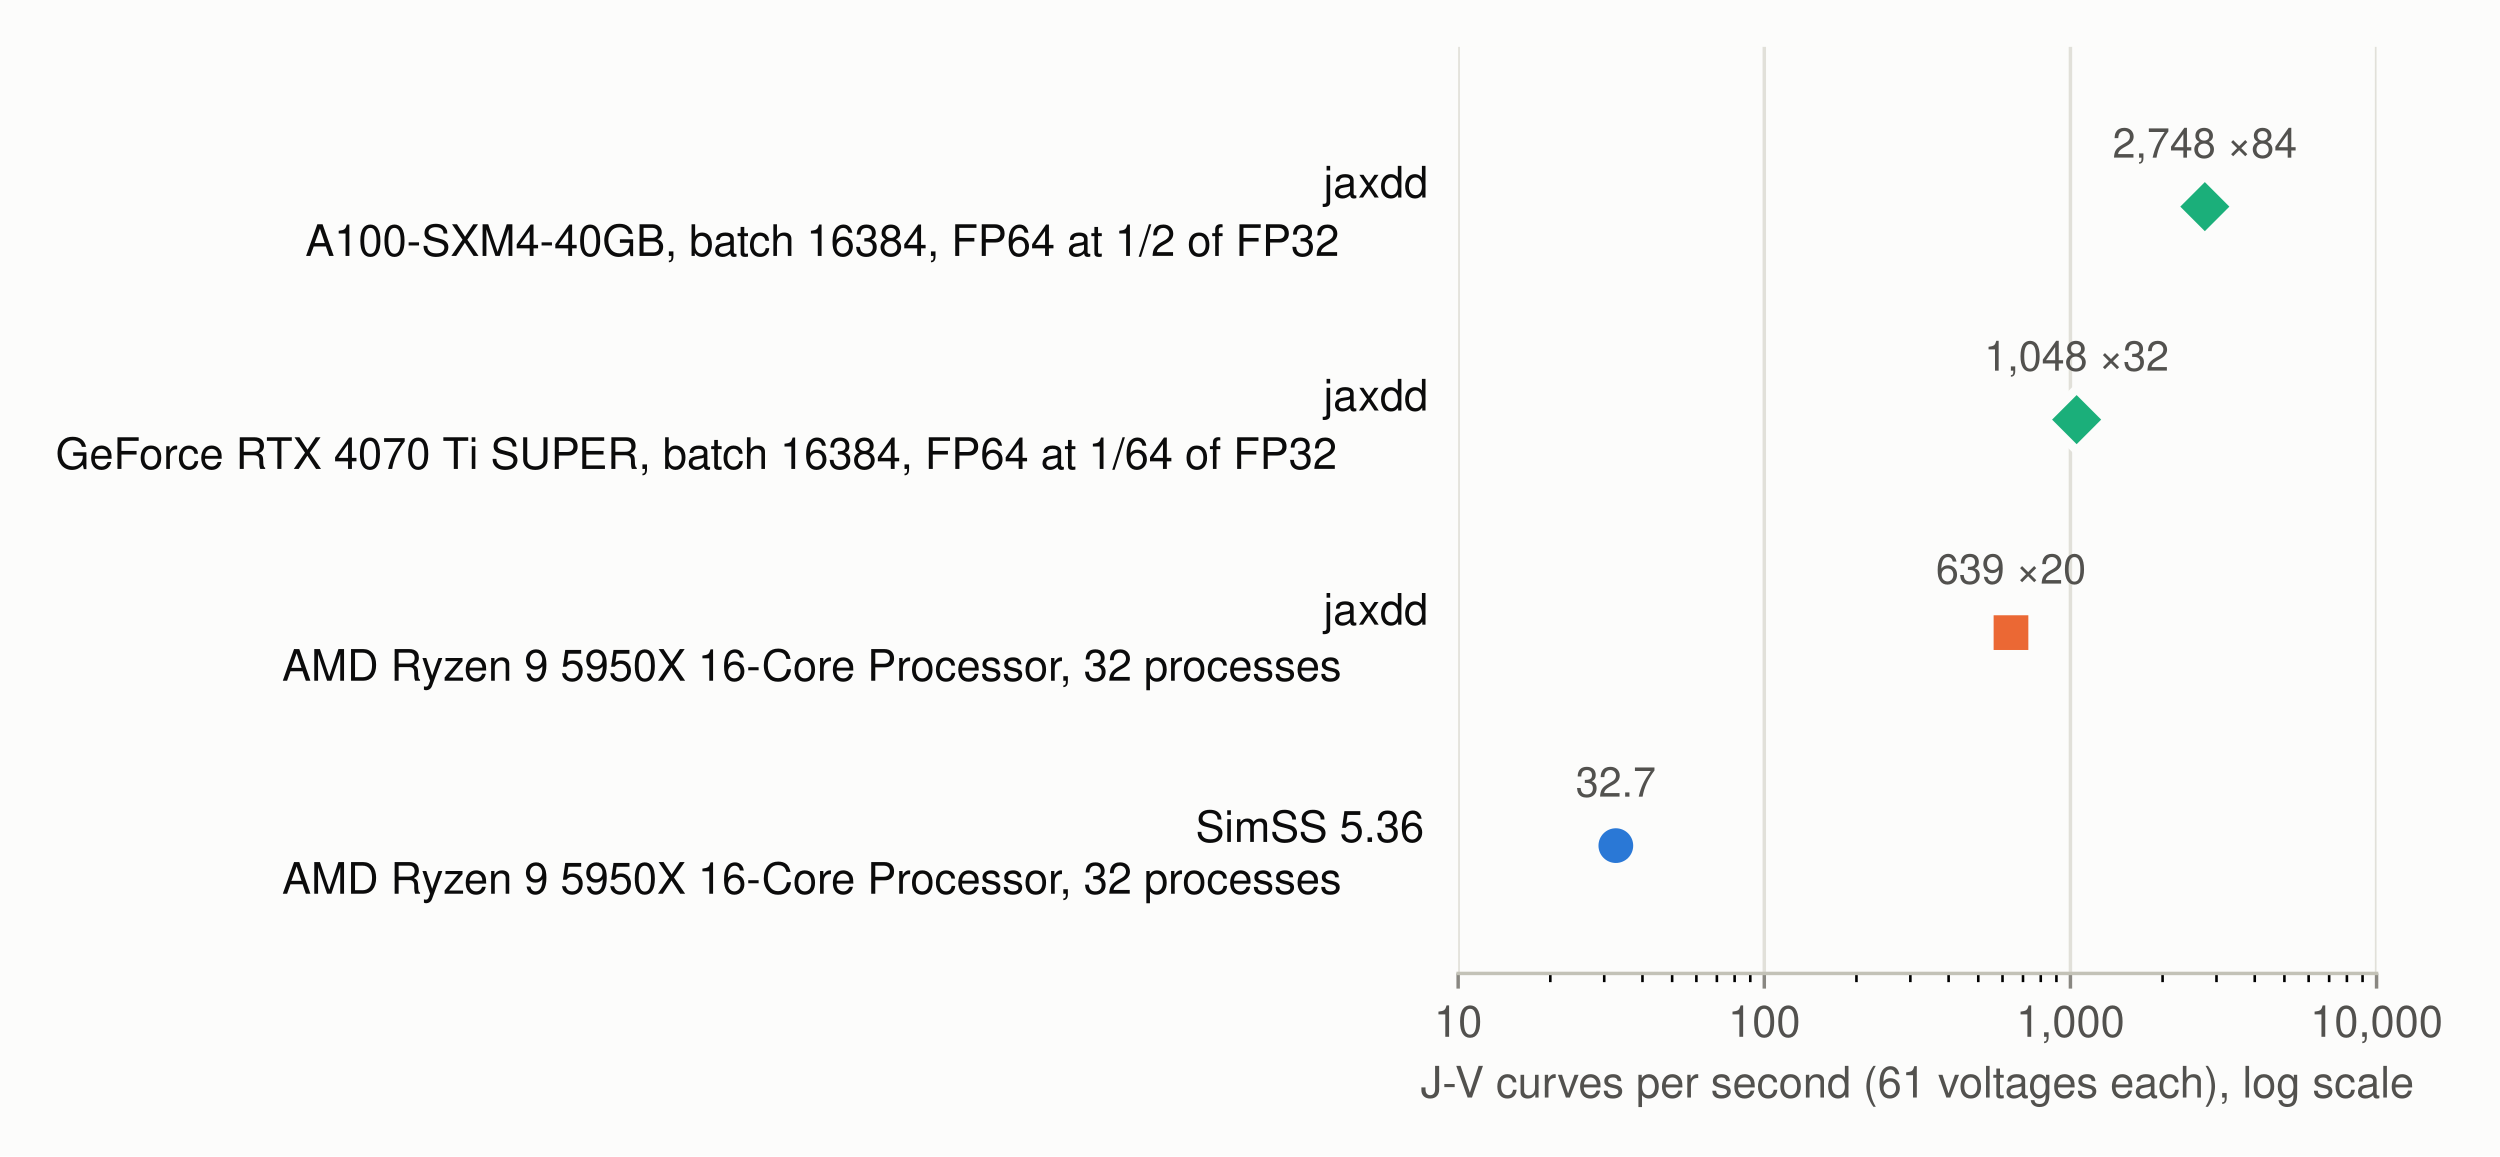
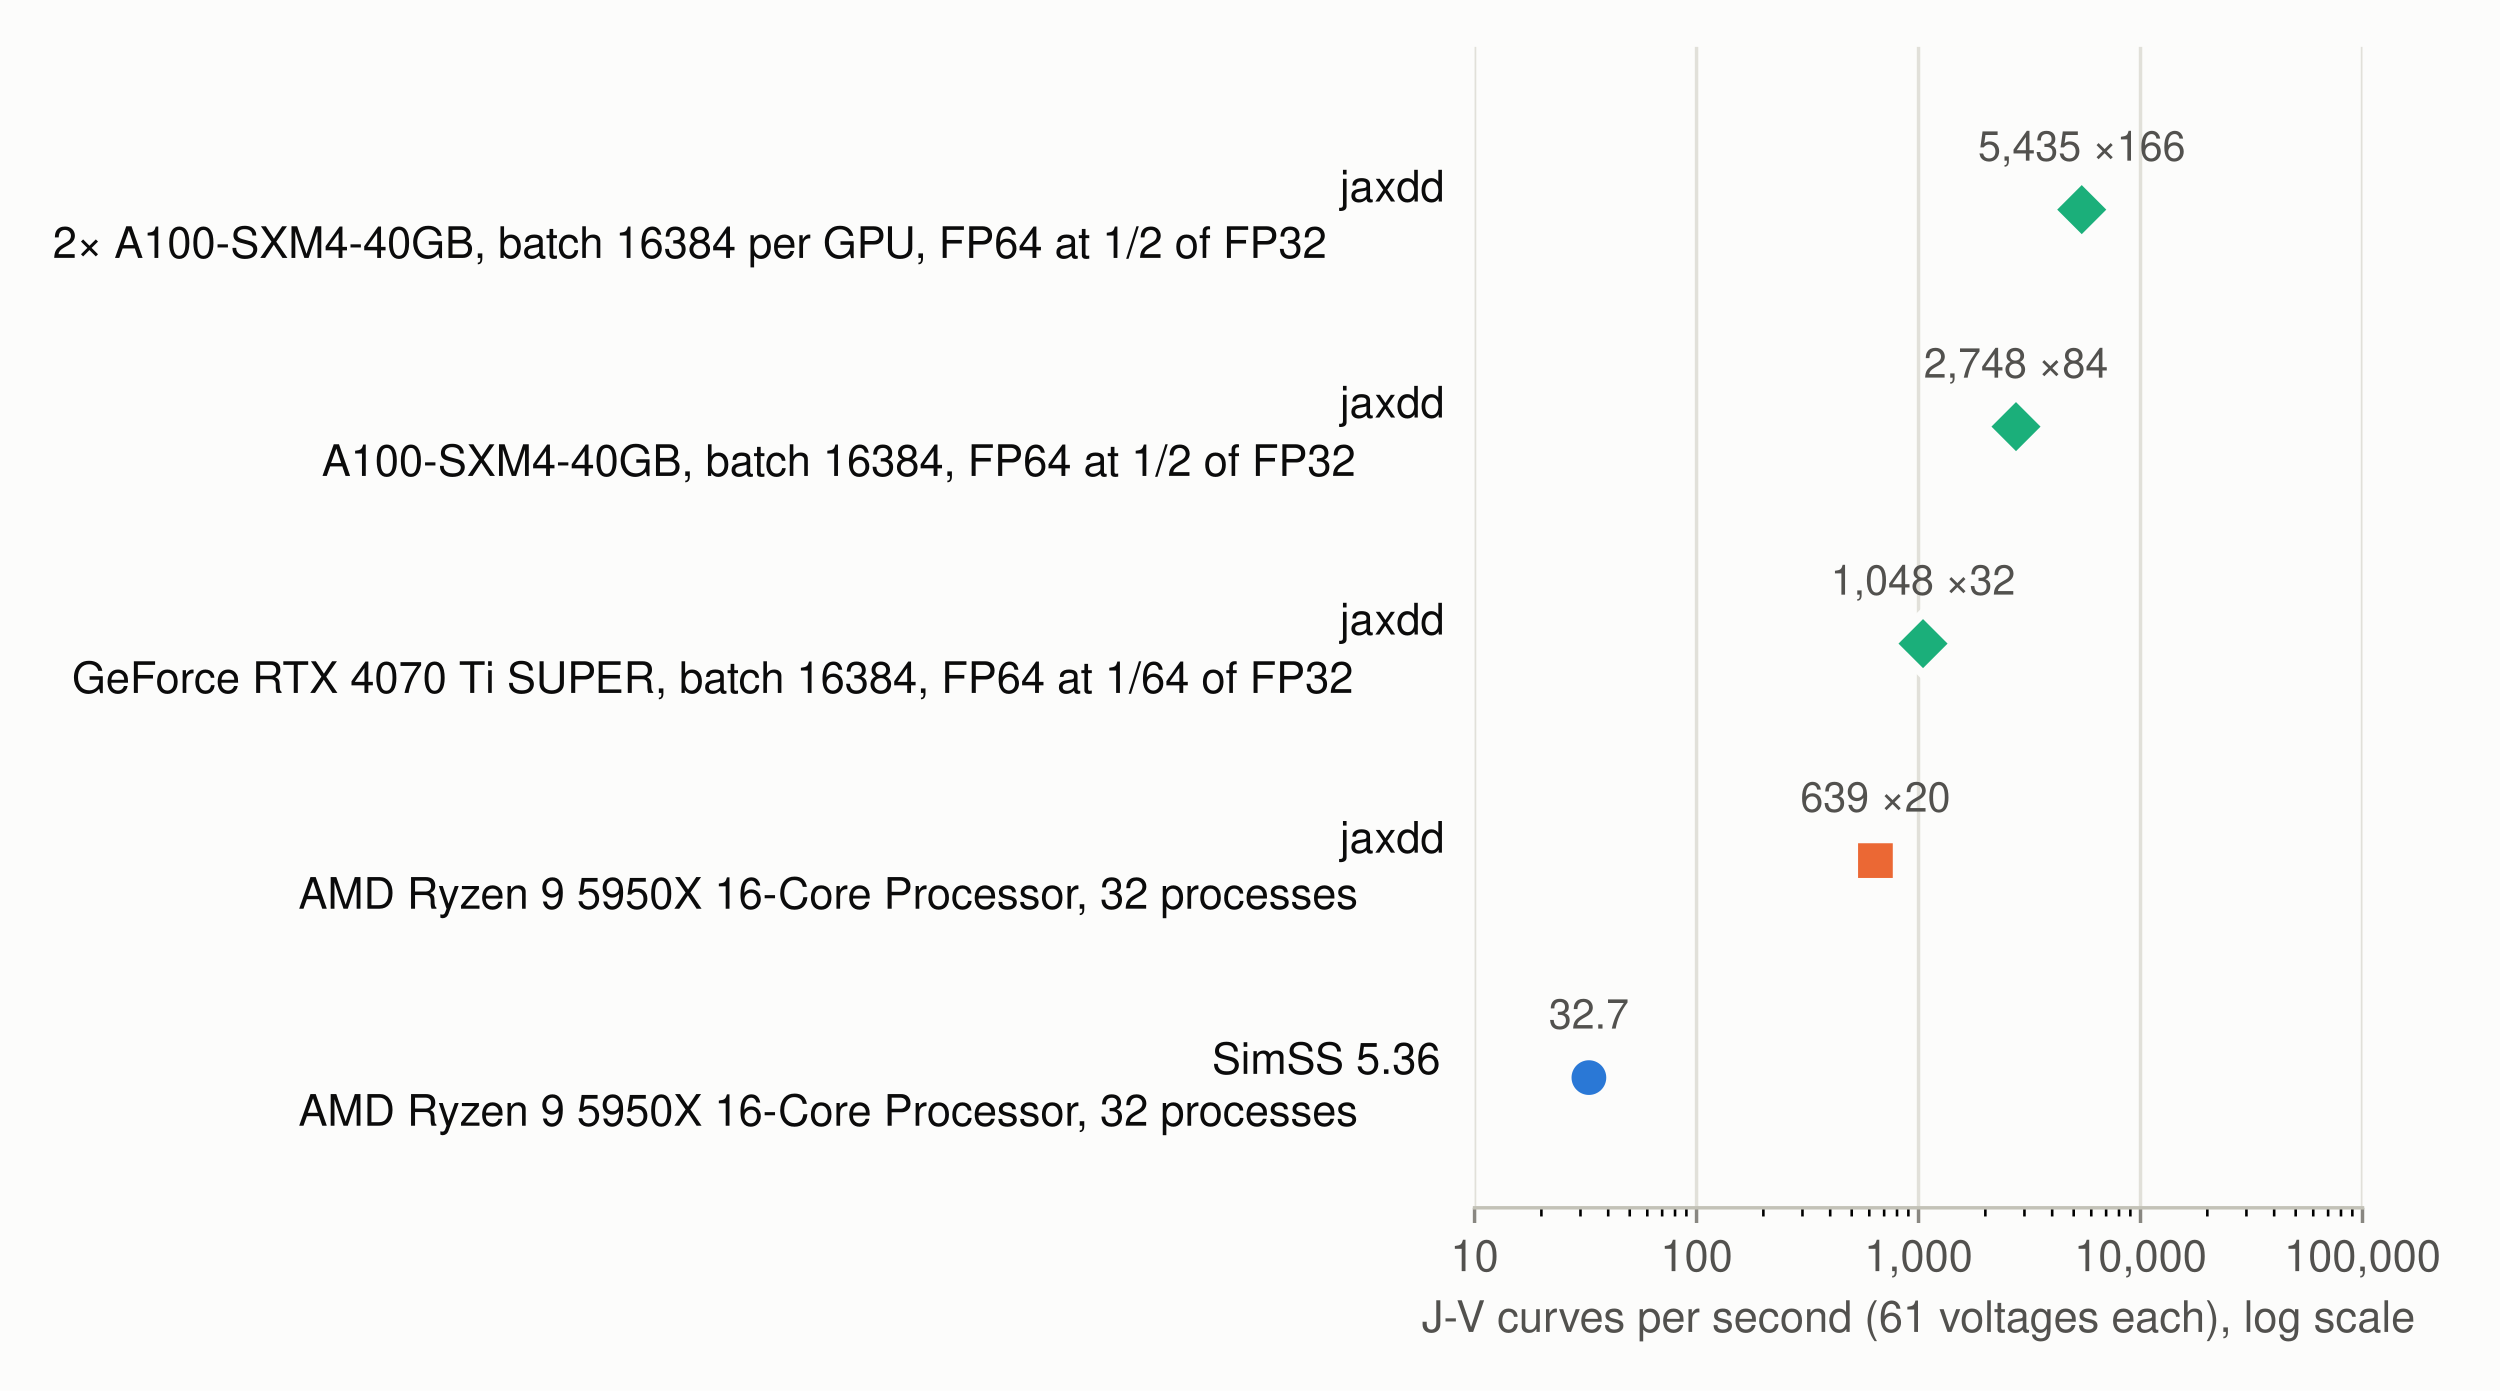
- <svg xmlns="http://www.w3.org/2000/svg" xmlns:xlink="http://www.w3.org/1999/xlink" width="576pt" height="266.4pt" viewBox="0 0 576 266.4" version="1.1">
+ <svg xmlns="http://www.w3.org/2000/svg" xmlns:xlink="http://www.w3.org/1999/xlink" width="576pt" height="320.4pt" viewBox="0 0 576 320.4" version="1.1">
  <defs>
    <style type="text/css">*{stroke-linejoin: round; stroke-linecap: butt}</style>
  </defs>
  <g id="figure_1">
    <g id="patch_1">
-       <path d="M 0 266.4  L 576 266.4  L 576 0  L 0 0  z " style="fill: #fcfcfb" />
+       <path d="M 0 320.4  L 576 320.4  L 576 0  L 0 0  z " style="fill: #fcfcfb" />
    </g>
    <g id="axes_1">
      <g id="patch_2">
-         <path d="M 335.96 224.278  L 547.56 224.278  L 547.56 10.8  L 335.96 10.8  z " style="fill: #fcfcfb" />
+         <path d="M 339.74 278.278  L 544.32 278.278  L 544.32 10.8  L 339.74 10.8  z " style="fill: #fcfcfb" />
      </g>
      <g id="matplotlib.axis_1">
        <g id="xtick_1">
          <g id="line2d_1">
-             <path d="M 335.96 224.278  L 335.96 10.8  " clip-path="url(#p6a0efade19)" style="fill: none; stroke: #e1e0d9; stroke-width: 0.8; stroke-linecap: square" />
+             <path d="M 339.74 278.278  L 339.74 10.8  " clip-path="url(#p5f3db83c45)" style="fill: none; stroke: #e1e0d9; stroke-width: 0.8; stroke-linecap: square" />
          </g>
          <g id="line2d_2">
            <defs>
-               <path id="mf8be706307" d="M 0 0  L 0 3.5  " style="stroke: #898781; stroke-width: 0.8" />
+               <path id="m0fd9fd966c" d="M 0 0  L 0 3.5  " style="stroke: #898781; stroke-width: 0.8" />
            </defs>
            <g>
-               <use xlink:href="#mf8be706307" x="335.96" y="224.278" style="fill: #898781; stroke: #898781; stroke-width: 0.8" />
+               <use xlink:href="#m0fd9fd966c" x="339.74" y="278.278" style="fill: #898781; stroke: #898781; stroke-width: 0.8" />
            </g>
          </g>
          <g id="text_1">
-             <text style="font-size: 10px; font-family: 'Segoe UI', 'Helvetica', 'Arial', 'DejaVu Sans', sans-serif; text-anchor: middle; fill: #52514e" x="335.96" y="238.875" transform="rotate(-0 335.96 238.8753)">10</text>
+             <text style="font-size: 10px; font-family: 'Segoe UI', 'Helvetica', 'Arial', 'DejaVu Sans', sans-serif; text-anchor: middle; fill: #52514e" x="339.74" y="292.875" transform="rotate(-0 339.74 292.8753)">10</text>
          </g>
        </g>
        <g id="xtick_2">
          <g id="line2d_3">
-             <path d="M 406.493 224.278  L 406.493 10.8  " clip-path="url(#p6a0efade19)" style="fill: none; stroke: #e1e0d9; stroke-width: 0.8; stroke-linecap: square" />
+             <path d="M 390.885 278.278  L 390.885 10.8  " clip-path="url(#p5f3db83c45)" style="fill: none; stroke: #e1e0d9; stroke-width: 0.8; stroke-linecap: square" />
          </g>
          <g id="line2d_4">
            <g>
-               <use xlink:href="#mf8be706307" x="406.493" y="224.278" style="fill: #898781; stroke: #898781; stroke-width: 0.8" />
+               <use xlink:href="#m0fd9fd966c" x="390.885" y="278.278" style="fill: #898781; stroke: #898781; stroke-width: 0.8" />
            </g>
          </g>
          <g id="text_2">
-             <text style="font-size: 10px; font-family: 'Segoe UI', 'Helvetica', 'Arial', 'DejaVu Sans', sans-serif; text-anchor: middle; fill: #52514e" x="406.493" y="238.875" transform="rotate(-0 406.4933 238.8753)">100</text>
+             <text style="font-size: 10px; font-family: 'Segoe UI', 'Helvetica', 'Arial', 'DejaVu Sans', sans-serif; text-anchor: middle; fill: #52514e" x="390.885" y="292.875" transform="rotate(-0 390.885 292.8753)">100</text>
          </g>
        </g>
        <g id="xtick_3">
          <g id="line2d_5">
-             <path d="M 477.027 224.278  L 477.027 10.8  " clip-path="url(#p6a0efade19)" style="fill: none; stroke: #e1e0d9; stroke-width: 0.8; stroke-linecap: square" />
+             <path d="M 442.03 278.278  L 442.03 10.8  " clip-path="url(#p5f3db83c45)" style="fill: none; stroke: #e1e0d9; stroke-width: 0.8; stroke-linecap: square" />
          </g>
          <g id="line2d_6">
            <g>
-               <use xlink:href="#mf8be706307" x="477.027" y="224.278" style="fill: #898781; stroke: #898781; stroke-width: 0.8" />
+               <use xlink:href="#m0fd9fd966c" x="442.03" y="278.278" style="fill: #898781; stroke: #898781; stroke-width: 0.8" />
            </g>
          </g>
          <g id="text_3">
-             <text style="font-size: 10px; font-family: 'Segoe UI', 'Helvetica', 'Arial', 'DejaVu Sans', sans-serif; text-anchor: middle; fill: #52514e" x="477.027" y="238.875" transform="rotate(-0 477.0267 238.8753)">1,000</text>
+             <text style="font-size: 10px; font-family: 'Segoe UI', 'Helvetica', 'Arial', 'DejaVu Sans', sans-serif; text-anchor: middle; fill: #52514e" x="442.03" y="292.875" transform="rotate(-0 442.03 292.8753)">1,000</text>
          </g>
        </g>
        <g id="xtick_4">
          <g id="line2d_7">
-             <path d="M 547.56 224.278  L 547.56 10.8  " clip-path="url(#p6a0efade19)" style="fill: none; stroke: #e1e0d9; stroke-width: 0.8; stroke-linecap: square" />
+             <path d="M 493.175 278.278  L 493.175 10.8  " clip-path="url(#p5f3db83c45)" style="fill: none; stroke: #e1e0d9; stroke-width: 0.8; stroke-linecap: square" />
          </g>
          <g id="line2d_8">
            <g>
-               <use xlink:href="#mf8be706307" x="547.56" y="224.278" style="fill: #898781; stroke: #898781; stroke-width: 0.8" />
+               <use xlink:href="#m0fd9fd966c" x="493.175" y="278.278" style="fill: #898781; stroke: #898781; stroke-width: 0.8" />
            </g>
          </g>
          <g id="text_4">
-             <text style="font-size: 10px; font-family: 'Segoe UI', 'Helvetica', 'Arial', 'DejaVu Sans', sans-serif; text-anchor: middle; fill: #52514e" x="547.56" y="238.875" transform="rotate(-0 547.56 238.8753)">10,000</text>
+             <text style="font-size: 10px; font-family: 'Segoe UI', 'Helvetica', 'Arial', 'DejaVu Sans', sans-serif; text-anchor: middle; fill: #52514e" x="493.175" y="292.875" transform="rotate(-0 493.175 292.8753)">10,000</text>
          </g>
        </g>
        <g id="xtick_5">
          <g id="line2d_9">
+             <path d="M 544.32 278.278  L 544.32 10.8  " clip-path="url(#p5f3db83c45)" style="fill: none; stroke: #e1e0d9; stroke-width: 0.8; stroke-linecap: square" />
+           </g>
+           <g id="line2d_10">
+             <g>
+               <use xlink:href="#m0fd9fd966c" x="544.32" y="278.278" style="fill: #898781; stroke: #898781; stroke-width: 0.8" />
+             </g>
+           </g>
+           <g id="text_5">
+             <text style="font-size: 10px; font-family: 'Segoe UI', 'Helvetica', 'Arial', 'DejaVu Sans', sans-serif; text-anchor: middle; fill: #52514e" x="544.32" y="292.875" transform="rotate(-0 544.32 292.8753)">100,000</text>
+           </g>
+         </g>
+         <g id="xtick_6">
+           <g id="line2d_11">
            <defs>
-               <path id="m582ca98560" d="M 0 0  L 0 2  " style="stroke: #000000; stroke-width: 0.6" />
+               <path id="m423d26ee88" d="M 0 0  L 0 2  " style="stroke: #000000; stroke-width: 0.6" />
            </defs>
            <g>
-               <use xlink:href="#m582ca98560" x="357.193" y="224.278" style="stroke: #000000; stroke-width: 0.6" />
-             </g>
-           </g>
-         </g>
-         <g id="xtick_6">
-           <g id="line2d_10">
-             <g>
-               <use xlink:href="#m582ca98560" x="369.613" y="224.278" style="stroke: #000000; stroke-width: 0.6" />
+               <use xlink:href="#m423d26ee88" x="355.136" y="278.278" style="stroke: #000000; stroke-width: 0.6" />
            </g>
          </g>
        </g>
        <g id="xtick_7">
-           <g id="line2d_11">
-             <g>
-               <use xlink:href="#m582ca98560" x="378.425" y="224.278" style="stroke: #000000; stroke-width: 0.6" />
+           <g id="line2d_12">
+             <g>
+               <use xlink:href="#m423d26ee88" x="364.142" y="278.278" style="stroke: #000000; stroke-width: 0.6" />
            </g>
          </g>
        </g>
        <g id="xtick_8">
-           <g id="line2d_12">
-             <g>
-               <use xlink:href="#m582ca98560" x="385.261" y="224.278" style="stroke: #000000; stroke-width: 0.6" />
+           <g id="line2d_13">
+             <g>
+               <use xlink:href="#m423d26ee88" x="370.532" y="278.278" style="stroke: #000000; stroke-width: 0.6" />
            </g>
          </g>
        </g>
        <g id="xtick_9">
-           <g id="line2d_13">
-             <g>
-               <use xlink:href="#m582ca98560" x="390.846" y="224.278" style="stroke: #000000; stroke-width: 0.6" />
+           <g id="line2d_14">
+             <g>
+               <use xlink:href="#m423d26ee88" x="375.489" y="278.278" style="stroke: #000000; stroke-width: 0.6" />
            </g>
          </g>
        </g>
        <g id="xtick_10">
-           <g id="line2d_14">
-             <g>
-               <use xlink:href="#m582ca98560" x="395.568" y="224.278" style="stroke: #000000; stroke-width: 0.6" />
+           <g id="line2d_15">
+             <g>
+               <use xlink:href="#m423d26ee88" x="379.539" y="278.278" style="stroke: #000000; stroke-width: 0.6" />
            </g>
          </g>
        </g>
        <g id="xtick_11">
-           <g id="line2d_15">
-             <g>
-               <use xlink:href="#m582ca98560" x="399.658" y="224.278" style="stroke: #000000; stroke-width: 0.6" />
+           <g id="line2d_16">
+             <g>
+               <use xlink:href="#m423d26ee88" x="382.963" y="278.278" style="stroke: #000000; stroke-width: 0.6" />
            </g>
          </g>
        </g>
        <g id="xtick_12">
-           <g id="line2d_16">
-             <g>
-               <use xlink:href="#m582ca98560" x="403.266" y="224.278" style="stroke: #000000; stroke-width: 0.6" />
+           <g id="line2d_17">
+             <g>
+               <use xlink:href="#m423d26ee88" x="385.929" y="278.278" style="stroke: #000000; stroke-width: 0.6" />
            </g>
          </g>
        </g>
        <g id="xtick_13">
-           <g id="line2d_17">
-             <g>
-               <use xlink:href="#m582ca98560" x="427.726" y="224.278" style="stroke: #000000; stroke-width: 0.6" />
+           <g id="line2d_18">
+             <g>
+               <use xlink:href="#m423d26ee88" x="388.545" y="278.278" style="stroke: #000000; stroke-width: 0.6" />
            </g>
          </g>
        </g>
        <g id="xtick_14">
-           <g id="line2d_18">
-             <g>
-               <use xlink:href="#m582ca98560" x="440.146" y="224.278" style="stroke: #000000; stroke-width: 0.6" />
+           <g id="line2d_19">
+             <g>
+               <use xlink:href="#m423d26ee88" x="406.281" y="278.278" style="stroke: #000000; stroke-width: 0.6" />
            </g>
          </g>
        </g>
        <g id="xtick_15">
-           <g id="line2d_19">
-             <g>
-               <use xlink:href="#m582ca98560" x="448.959" y="224.278" style="stroke: #000000; stroke-width: 0.6" />
+           <g id="line2d_20">
+             <g>
+               <use xlink:href="#m423d26ee88" x="415.287" y="278.278" style="stroke: #000000; stroke-width: 0.6" />
            </g>
          </g>
        </g>
        <g id="xtick_16">
-           <g id="line2d_20">
-             <g>
-               <use xlink:href="#m582ca98560" x="455.794" y="224.278" style="stroke: #000000; stroke-width: 0.6" />
+           <g id="line2d_21">
+             <g>
+               <use xlink:href="#m423d26ee88" x="421.677" y="278.278" style="stroke: #000000; stroke-width: 0.6" />
            </g>
          </g>
        </g>
        <g id="xtick_17">
-           <g id="line2d_21">
-             <g>
-               <use xlink:href="#m582ca98560" x="461.379" y="224.278" style="stroke: #000000; stroke-width: 0.6" />
+           <g id="line2d_22">
+             <g>
+               <use xlink:href="#m423d26ee88" x="426.634" y="278.278" style="stroke: #000000; stroke-width: 0.6" />
            </g>
          </g>
        </g>
        <g id="xtick_18">
-           <g id="line2d_22">
-             <g>
-               <use xlink:href="#m582ca98560" x="466.101" y="224.278" style="stroke: #000000; stroke-width: 0.6" />
+           <g id="line2d_23">
+             <g>
+               <use xlink:href="#m423d26ee88" x="430.684" y="278.278" style="stroke: #000000; stroke-width: 0.6" />
            </g>
          </g>
        </g>
        <g id="xtick_19">
-           <g id="line2d_23">
-             <g>
-               <use xlink:href="#m582ca98560" x="470.191" y="224.278" style="stroke: #000000; stroke-width: 0.6" />
+           <g id="line2d_24">
+             <g>
+               <use xlink:href="#m423d26ee88" x="434.108" y="278.278" style="stroke: #000000; stroke-width: 0.6" />
            </g>
          </g>
        </g>
        <g id="xtick_20">
-           <g id="line2d_24">
-             <g>
-               <use xlink:href="#m582ca98560" x="473.799" y="224.278" style="stroke: #000000; stroke-width: 0.6" />
+           <g id="line2d_25">
+             <g>
+               <use xlink:href="#m423d26ee88" x="437.074" y="278.278" style="stroke: #000000; stroke-width: 0.6" />
            </g>
          </g>
        </g>
        <g id="xtick_21">
-           <g id="line2d_25">
-             <g>
-               <use xlink:href="#m582ca98560" x="498.259" y="224.278" style="stroke: #000000; stroke-width: 0.6" />
+           <g id="line2d_26">
+             <g>
+               <use xlink:href="#m423d26ee88" x="439.69" y="278.278" style="stroke: #000000; stroke-width: 0.6" />
            </g>
          </g>
        </g>
        <g id="xtick_22">
-           <g id="line2d_26">
-             <g>
-               <use xlink:href="#m582ca98560" x="510.68" y="224.278" style="stroke: #000000; stroke-width: 0.6" />
+           <g id="line2d_27">
+             <g>
+               <use xlink:href="#m423d26ee88" x="457.426" y="278.278" style="stroke: #000000; stroke-width: 0.6" />
            </g>
          </g>
        </g>
        <g id="xtick_23">
-           <g id="line2d_27">
-             <g>
-               <use xlink:href="#m582ca98560" x="519.492" y="224.278" style="stroke: #000000; stroke-width: 0.6" />
+           <g id="line2d_28">
+             <g>
+               <use xlink:href="#m423d26ee88" x="466.432" y="278.278" style="stroke: #000000; stroke-width: 0.6" />
            </g>
          </g>
        </g>
        <g id="xtick_24">
-           <g id="line2d_28">
-             <g>
-               <use xlink:href="#m582ca98560" x="526.327" y="224.278" style="stroke: #000000; stroke-width: 0.6" />
+           <g id="line2d_29">
+             <g>
+               <use xlink:href="#m423d26ee88" x="472.822" y="278.278" style="stroke: #000000; stroke-width: 0.6" />
            </g>
          </g>
        </g>
        <g id="xtick_25">
-           <g id="line2d_29">
-             <g>
-               <use xlink:href="#m582ca98560" x="531.912" y="224.278" style="stroke: #000000; stroke-width: 0.6" />
+           <g id="line2d_30">
+             <g>
+               <use xlink:href="#m423d26ee88" x="477.779" y="278.278" style="stroke: #000000; stroke-width: 0.6" />
            </g>
          </g>
        </g>
        <g id="xtick_26">
-           <g id="line2d_30">
-             <g>
-               <use xlink:href="#m582ca98560" x="536.634" y="224.278" style="stroke: #000000; stroke-width: 0.6" />
+           <g id="line2d_31">
+             <g>
+               <use xlink:href="#m423d26ee88" x="481.829" y="278.278" style="stroke: #000000; stroke-width: 0.6" />
            </g>
          </g>
        </g>
        <g id="xtick_27">
-           <g id="line2d_31">
-             <g>
-               <use xlink:href="#m582ca98560" x="540.725" y="224.278" style="stroke: #000000; stroke-width: 0.6" />
+           <g id="line2d_32">
+             <g>
+               <use xlink:href="#m423d26ee88" x="485.253" y="278.278" style="stroke: #000000; stroke-width: 0.6" />
            </g>
          </g>
        </g>
        <g id="xtick_28">
-           <g id="line2d_32">
-             <g>
-               <use xlink:href="#m582ca98560" x="544.333" y="224.278" style="stroke: #000000; stroke-width: 0.6" />
-             </g>
-           </g>
-         </g>
-         <g id="text_5">
-           <text style="font-size: 10px; font-family: 'Segoe UI', 'Helvetica', 'Arial', 'DejaVu Sans', sans-serif; text-anchor: middle; fill: #52514e" x="441.76" y="252.876" transform="rotate(-0 441.76 252.8761)">J-V curves per second (61 voltages each), log scale</text>
+           <g id="line2d_33">
+             <g>
+               <use xlink:href="#m423d26ee88" x="488.219" y="278.278" style="stroke: #000000; stroke-width: 0.6" />
+             </g>
+           </g>
+         </g>
+         <g id="xtick_29">
+           <g id="line2d_34">
+             <g>
+               <use xlink:href="#m423d26ee88" x="490.835" y="278.278" style="stroke: #000000; stroke-width: 0.6" />
+             </g>
+           </g>
+         </g>
+         <g id="xtick_30">
+           <g id="line2d_35">
+             <g>
+               <use xlink:href="#m423d26ee88" x="508.571" y="278.278" style="stroke: #000000; stroke-width: 0.6" />
+             </g>
+           </g>
+         </g>
+         <g id="xtick_31">
+           <g id="line2d_36">
+             <g>
+               <use xlink:href="#m423d26ee88" x="517.577" y="278.278" style="stroke: #000000; stroke-width: 0.6" />
+             </g>
+           </g>
+         </g>
+         <g id="xtick_32">
+           <g id="line2d_37">
+             <g>
+               <use xlink:href="#m423d26ee88" x="523.967" y="278.278" style="stroke: #000000; stroke-width: 0.6" />
+             </g>
+           </g>
+         </g>
+         <g id="xtick_33">
+           <g id="line2d_38">
+             <g>
+               <use xlink:href="#m423d26ee88" x="528.924" y="278.278" style="stroke: #000000; stroke-width: 0.6" />
+             </g>
+           </g>
+         </g>
+         <g id="xtick_34">
+           <g id="line2d_39">
+             <g>
+               <use xlink:href="#m423d26ee88" x="532.974" y="278.278" style="stroke: #000000; stroke-width: 0.6" />
+             </g>
+           </g>
+         </g>
+         <g id="xtick_35">
+           <g id="line2d_40">
+             <g>
+               <use xlink:href="#m423d26ee88" x="536.398" y="278.278" style="stroke: #000000; stroke-width: 0.6" />
+             </g>
+           </g>
+         </g>
+         <g id="xtick_36">
+           <g id="line2d_41">
+             <g>
+               <use xlink:href="#m423d26ee88" x="539.364" y="278.278" style="stroke: #000000; stroke-width: 0.6" />
+             </g>
+           </g>
+         </g>
+         <g id="xtick_37">
+           <g id="line2d_42">
+             <g>
+               <use xlink:href="#m423d26ee88" x="541.98" y="278.278" style="stroke: #000000; stroke-width: 0.6" />
+             </g>
+           </g>
+         </g>
+         <g id="text_6">
+           <text style="font-size: 10px; font-family: 'Segoe UI', 'Helvetica', 'Arial', 'DejaVu Sans', sans-serif; text-anchor: middle; fill: #52514e" x="442.03" y="306.876" transform="rotate(-0 442.03 306.8761)">J-V curves per second (61 voltages each), log scale</text>
        </g>
      </g>
      <g id="matplotlib.axis_2">
        <g id="ytick_1">
-           <g id="line2d_33" />
-           <g id="text_6">
-             <text style="font-size: 10px; font-family: 'Segoe UI', 'Helvetica', 'Arial', 'DejaVu Sans', sans-serif; fill: #0b0b0b" transform="translate(275.4522 193.975)">SimSS 5.36</text>
-             <text style="font-size: 10px; font-family: 'Segoe UI', 'Helvetica', 'Arial', 'DejaVu Sans', sans-serif; fill: #0b0b0b" transform="translate(64.98656 205.918)">AMD Ryzen 9 5950X 16-Core Processor, 32 processes</text>
+           <g id="line2d_43" />
+           <g id="text_7">
+             <text style="font-size: 10px; font-family: 'Segoe UI', 'Helvetica', 'Arial', 'DejaVu Sans', sans-serif; fill: #0b0b0b" transform="translate(279.2322 247.4227)">SimSS 5.36</text>
+             <text style="font-size: 10px; font-family: 'Segoe UI', 'Helvetica', 'Arial', 'DejaVu Sans', sans-serif; fill: #0b0b0b" transform="translate(68.76656 259.3657)">AMD Ryzen 9 5950X 16-Core Processor, 32 processes</text>
          </g>
        </g>
        <g id="ytick_2">
-           <g id="line2d_34" />
-           <g id="text_7">
-             <text style="font-size: 10px; font-family: 'Segoe UI', 'Helvetica', 'Arial', 'DejaVu Sans', sans-serif; fill: #0b0b0b" transform="translate(304.9381 143.931)">jaxdd</text>
-             <text style="font-size: 10px; font-family: 'Segoe UI', 'Helvetica', 'Arial', 'DejaVu Sans', sans-serif; fill: #0b0b0b" transform="translate(64.98656 156.8427)">AMD Ryzen 9 5950X 16-Core Processor, 32 processes</text>
+           <g id="line2d_44" />
+           <g id="text_8">
+             <text style="font-size: 10px; font-family: 'Segoe UI', 'Helvetica', 'Arial', 'DejaVu Sans', sans-serif; fill: #0b0b0b" transform="translate(308.7181 196.4582)">jaxdd</text>
+             <text style="font-size: 10px; font-family: 'Segoe UI', 'Helvetica', 'Arial', 'DejaVu Sans', sans-serif; fill: #0b0b0b" transform="translate(68.76656 209.3699)">AMD Ryzen 9 5950X 16-Core Processor, 32 processes</text>
          </g>
        </g>
        <g id="ytick_3">
-           <g id="line2d_35" />
-           <g id="text_8">
-             <text style="font-size: 10px; font-family: 'Segoe UI', 'Helvetica', 'Arial', 'DejaVu Sans', sans-serif; fill: #0b0b0b" transform="translate(304.9381 94.58221)">jaxdd</text>
-             <text style="font-size: 10px; font-family: 'Segoe UI', 'Helvetica', 'Arial', 'DejaVu Sans', sans-serif; fill: #0b0b0b" transform="translate(12.81469 108.0408)">GeForce RTX 4070 Ti SUPER, batch 16384, FP64 at 1/64 of FP32</text>
+           <g id="line2d_45" />
+           <g id="text_9">
+             <text style="font-size: 10px; font-family: 'Segoe UI', 'Helvetica', 'Arial', 'DejaVu Sans', sans-serif; fill: #0b0b0b" transform="translate(308.7181 146.1889)">jaxdd</text>
+             <text style="font-size: 10px; font-family: 'Segoe UI', 'Helvetica', 'Arial', 'DejaVu Sans', sans-serif; fill: #0b0b0b" transform="translate(16.59469 159.6475)">GeForce RTX 4070 Ti SUPER, batch 16384, FP64 at 1/64 of FP32</text>
          </g>
        </g>
        <g id="ytick_4">
-           <g id="line2d_36" />
-           <g id="text_9">
-             <text style="font-size: 10px; font-family: 'Segoe UI', 'Helvetica', 'Arial', 'DejaVu Sans', sans-serif; fill: #0b0b0b" transform="translate(304.9381 45.50688)">jaxdd</text>
-             <text style="font-size: 10px; font-family: 'Segoe UI', 'Helvetica', 'Arial', 'DejaVu Sans', sans-serif; fill: #0b0b0b" transform="translate(70.35062 58.96548)">A100-SXM4-40GB, batch 16384, FP64 at 1/2 of FP32</text>
+           <g id="line2d_46" />
+           <g id="text_10">
+             <text style="font-size: 10px; font-family: 'Segoe UI', 'Helvetica', 'Arial', 'DejaVu Sans', sans-serif; fill: #0b0b0b" transform="translate(308.7181 96.19308)">jaxdd</text>
+             <text style="font-size: 10px; font-family: 'Segoe UI', 'Helvetica', 'Arial', 'DejaVu Sans', sans-serif; fill: #0b0b0b" transform="translate(74.13062 109.6517)">A100-SXM4-40GB, batch 16384, FP64 at 1/2 of FP32</text>
+           </g>
+         </g>
+         <g id="ytick_5">
+           <g id="line2d_47" />
+           <g id="text_11">
+             <text style="font-size: 10px; font-family: 'Segoe UI', 'Helvetica', 'Arial', 'DejaVu Sans', sans-serif; fill: #0b0b0b" transform="translate(308.7181 46.42656)">jaxdd</text>
+             <text style="font-size: 10px; font-family: 'Segoe UI', 'Helvetica', 'Arial', 'DejaVu Sans', sans-serif; fill: #0b0b0b" transform="translate(12.14469 59.42656)">2× A100-SXM4-40GB, batch 16384 per GPU, FP64 at 1/2 of FP32</text>
          </g>
        </g>
      </g>
      <g id="patch_3">
-         <path d="M 335.96 224.278  L 547.56 224.278  " style="fill: none; stroke: #c3c2b7; stroke-width: 0.8; stroke-linejoin: miter; stroke-linecap: square" />
-       </g>
-       <g id="line2d_37">
+         <path d="M 339.74 278.278  L 544.32 278.278  " style="fill: none; stroke: #c3c2b7; stroke-width: 0.8; stroke-linejoin: miter; stroke-linecap: square" />
+       </g>
+       <g id="line2d_48">
        <defs>
-           <path id="mbd7ca69214" d="M 0 5  C 1.326 5 2.598 4.473 3.536 3.536  C 4.473 2.598 5 1.326 5 0  C 5 -1.326 4.473 -2.598 3.536 -3.536  C 2.598 -4.473 1.326 -5 0 -5  C -1.326 -5 -2.598 -4.473 -3.536 -3.536  C -4.473 -2.598 -5 -1.326 -5 0  C -5 1.326 -4.473 2.598 -3.536 3.536  C -2.598 4.473 -1.326 5 0 5  z " style="stroke: #fcfcfb; stroke-width: 2" />
+           <path id="mea2bb3d4f6" d="M 0 5  C 1.326 5 2.598 4.473 3.536 3.536  C 4.473 2.598 5 1.326 5 0  C 5 -1.326 4.473 -2.598 3.536 -3.536  C 2.598 -4.473 1.326 -5 0 -5  C -1.326 -5 -2.598 -4.473 -3.536 -3.536  C -4.473 -2.598 -5 -1.326 -5 0  C -5 1.326 -4.473 2.598 -3.536 3.536  C -2.598 4.473 -1.326 5 0 5  z " style="stroke: #fcfcfb; stroke-width: 2" />
        </defs>
-         <g clip-path="url(#p6a0efade19)">
-           <use xlink:href="#mbd7ca69214" x="372.289" y="194.832" style="fill: #2a78d6; stroke: #fcfcfb; stroke-width: 2" />
-         </g>
-       </g>
-       <g id="text_10">
-         <text style="font-size: 9.5px; font-family: 'Segoe UI', 'Helvetica', 'Arial', 'DejaVu Sans', sans-serif; text-anchor: middle; fill: #52514e" x="372.289" y="183.55" transform="rotate(-0 372.2887 183.5502)">32.7</text>
-       </g>
-       <g id="line2d_38">
+         <g clip-path="url(#p5f3db83c45)">
+           <use xlink:href="#mea2bb3d4f6" x="366.083" y="248.28" style="fill: #2a78d6; stroke: #fcfcfb; stroke-width: 2" />
+         </g>
+       </g>
+       <g id="text_12">
+         <text style="font-size: 9.5px; font-family: 'Segoe UI', 'Helvetica', 'Arial', 'DejaVu Sans', sans-serif; text-anchor: middle; fill: #52514e" x="366.083" y="236.998" transform="rotate(-0 366.0826 236.9979)">32.7</text>
+       </g>
+       <g id="line2d_49">
        <defs>
-           <path id="ma89fe2628f" d="M -5 5  L 5 5  L 5 -5  L -5 -5  z " style="stroke: #fcfcfb; stroke-width: 2; stroke-linejoin: miter" />
+           <path id="m40c0bef50c" d="M -5 5  L 5 5  L 5 -5  L -5 -5  z " style="stroke: #fcfcfb; stroke-width: 2; stroke-linejoin: miter" />
        </defs>
-         <g clip-path="url(#p6a0efade19)">
-           <use xlink:href="#ma89fe2628f" x="463.33" y="145.757" style="fill: #eb6834; stroke: #fcfcfb; stroke-width: 2; stroke-linejoin: miter" />
-         </g>
-       </g>
-       <g id="text_11">
-         <text style="font-size: 9.5px; font-family: 'Segoe UI', 'Helvetica', 'Arial', 'DejaVu Sans', sans-serif; text-anchor: middle; fill: #52514e" x="463.33" y="134.475" transform="rotate(-0 463.3296 134.4749)">639  ×20</text>
-       </g>
-       <g id="line2d_39">
+         <g clip-path="url(#p5f3db83c45)">
+           <use xlink:href="#m40c0bef50c" x="432.098" y="198.284" style="fill: #eb6834; stroke: #fcfcfb; stroke-width: 2; stroke-linejoin: miter" />
+         </g>
+       </g>
+       <g id="text_13">
+         <text style="font-size: 9.5px; font-family: 'Segoe UI', 'Helvetica', 'Arial', 'DejaVu Sans', sans-serif; text-anchor: middle; fill: #52514e" x="432.098" y="187.002" transform="rotate(-0 432.098 187.0021)">639  ×20</text>
+       </g>
+       <g id="line2d_50">
        <defs>
-           <path id="m1a1a6e2b2c" d="M -0 7.071  L 7.071 0  L 0 -7.071  L -7.071 -0  z " style="stroke: #fcfcfb; stroke-width: 2; stroke-linejoin: miter" />
+           <path id="m3c285b2cad" d="M -0 7.071  L 7.071 0  L 0 -7.071  L -7.071 -0  z " style="stroke: #fcfcfb; stroke-width: 2; stroke-linejoin: miter" />
        </defs>
-         <g clip-path="url(#p6a0efade19)">
-           <use xlink:href="#m1a1a6e2b2c" x="478.455" y="96.682" style="fill: #1baf7a; stroke: #fcfcfb; stroke-width: 2; stroke-linejoin: miter" />
-         </g>
-       </g>
-       <g id="text_12">
-         <text style="font-size: 9.5px; font-family: 'Segoe UI', 'Helvetica', 'Arial', 'DejaVu Sans', sans-serif; text-anchor: middle; fill: #52514e" x="478.455" y="85.4" transform="rotate(-0 478.4554 85.39959)">1,048  ×32</text>
-       </g>
-       <g id="line2d_40">
-         <g clip-path="url(#p6a0efade19)">
-           <use xlink:href="#m1a1a6e2b2c" x="507.994" y="47.606" style="fill: #1baf7a; stroke: #fcfcfb; stroke-width: 2; stroke-linejoin: miter" />
-         </g>
-       </g>
-       <g id="text_13">
-         <text style="font-size: 9.5px; font-family: 'Segoe UI', 'Helvetica', 'Arial', 'DejaVu Sans', sans-serif; text-anchor: middle; fill: #52514e" x="507.994" y="36.324" transform="rotate(-0 507.9939 36.32427)">2,748  ×84</text>
+         <g clip-path="url(#p5f3db83c45)">
+           <use xlink:href="#m3c285b2cad" x="443.066" y="148.289" style="fill: #1baf7a; stroke: #fcfcfb; stroke-width: 2; stroke-linejoin: miter" />
+         </g>
+       </g>
+       <g id="text_14">
+         <text style="font-size: 9.5px; font-family: 'Segoe UI', 'Helvetica', 'Arial', 'DejaVu Sans', sans-serif; text-anchor: middle; fill: #52514e" x="443.066" y="137.006" transform="rotate(-0 443.066 137.0063)">1,048  ×32</text>
+       </g>
+       <g id="line2d_51">
+         <g clip-path="url(#p5f3db83c45)">
+           <use xlink:href="#m3c285b2cad" x="464.485" y="98.293" style="fill: #1baf7a; stroke: #fcfcfb; stroke-width: 2; stroke-linejoin: miter" />
+         </g>
+       </g>
+       <g id="text_15">
+         <text style="font-size: 9.5px; font-family: 'Segoe UI', 'Helvetica', 'Arial', 'DejaVu Sans', sans-serif; text-anchor: middle; fill: #52514e" x="464.485" y="87.01" transform="rotate(-0 464.4849 87.01046)">2,748  ×84</text>
+       </g>
+       <g id="line2d_52">
+         <g clip-path="url(#p5f3db83c45)">
+           <use xlink:href="#m3c285b2cad" x="479.632" y="48.297" style="fill: #1baf7a; stroke: #fcfcfb; stroke-width: 2; stroke-linejoin: miter" />
+         </g>
+       </g>
+       <g id="text_16">
+         <text style="font-size: 9.5px; font-family: 'Segoe UI', 'Helvetica', 'Arial', 'DejaVu Sans', sans-serif; text-anchor: middle; fill: #52514e" x="479.632" y="37.015" transform="rotate(-0 479.6322 37.01464)">5,435  ×166</text>
      </g>
    </g>
  </g>
  <defs>
-     <clipPath id="p6a0efade19">
-       <rect x="335.96" y="10.8" width="211.6" height="213.478" />
+     <clipPath id="p5f3db83c45">
+       <rect x="339.74" y="10.8" width="204.58" height="267.478" />
    </clipPath>
  </defs>
</svg>
